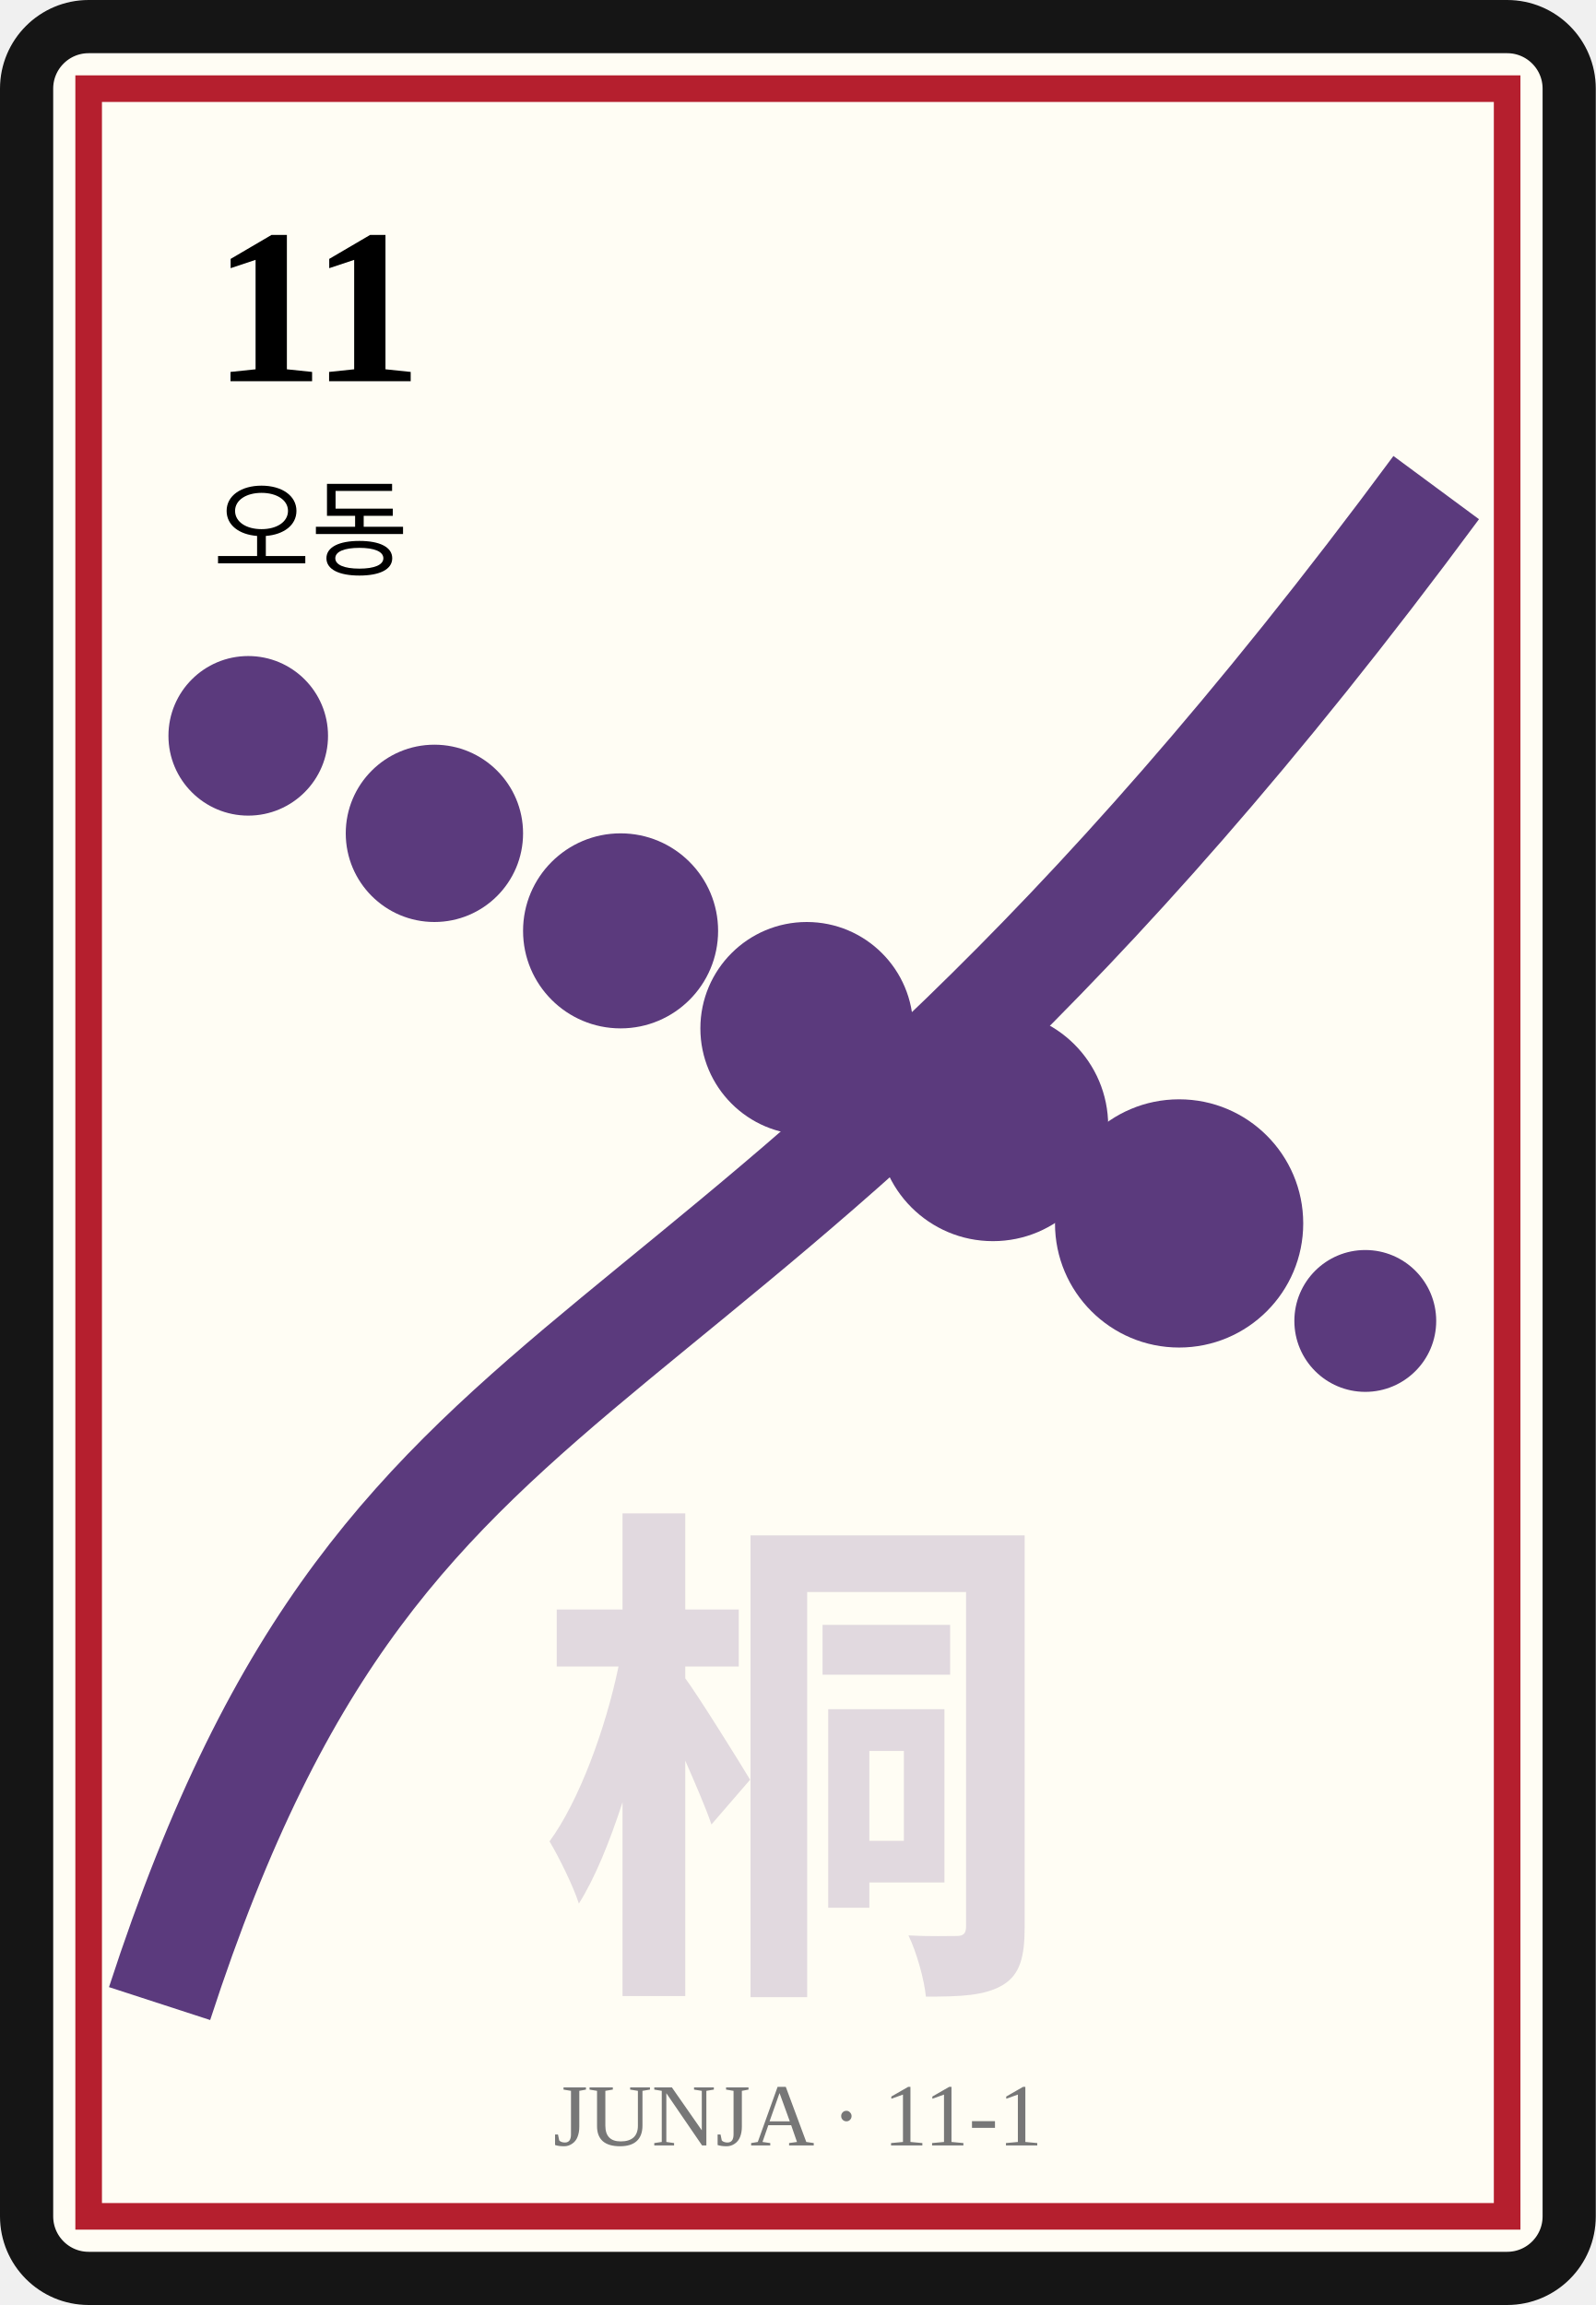
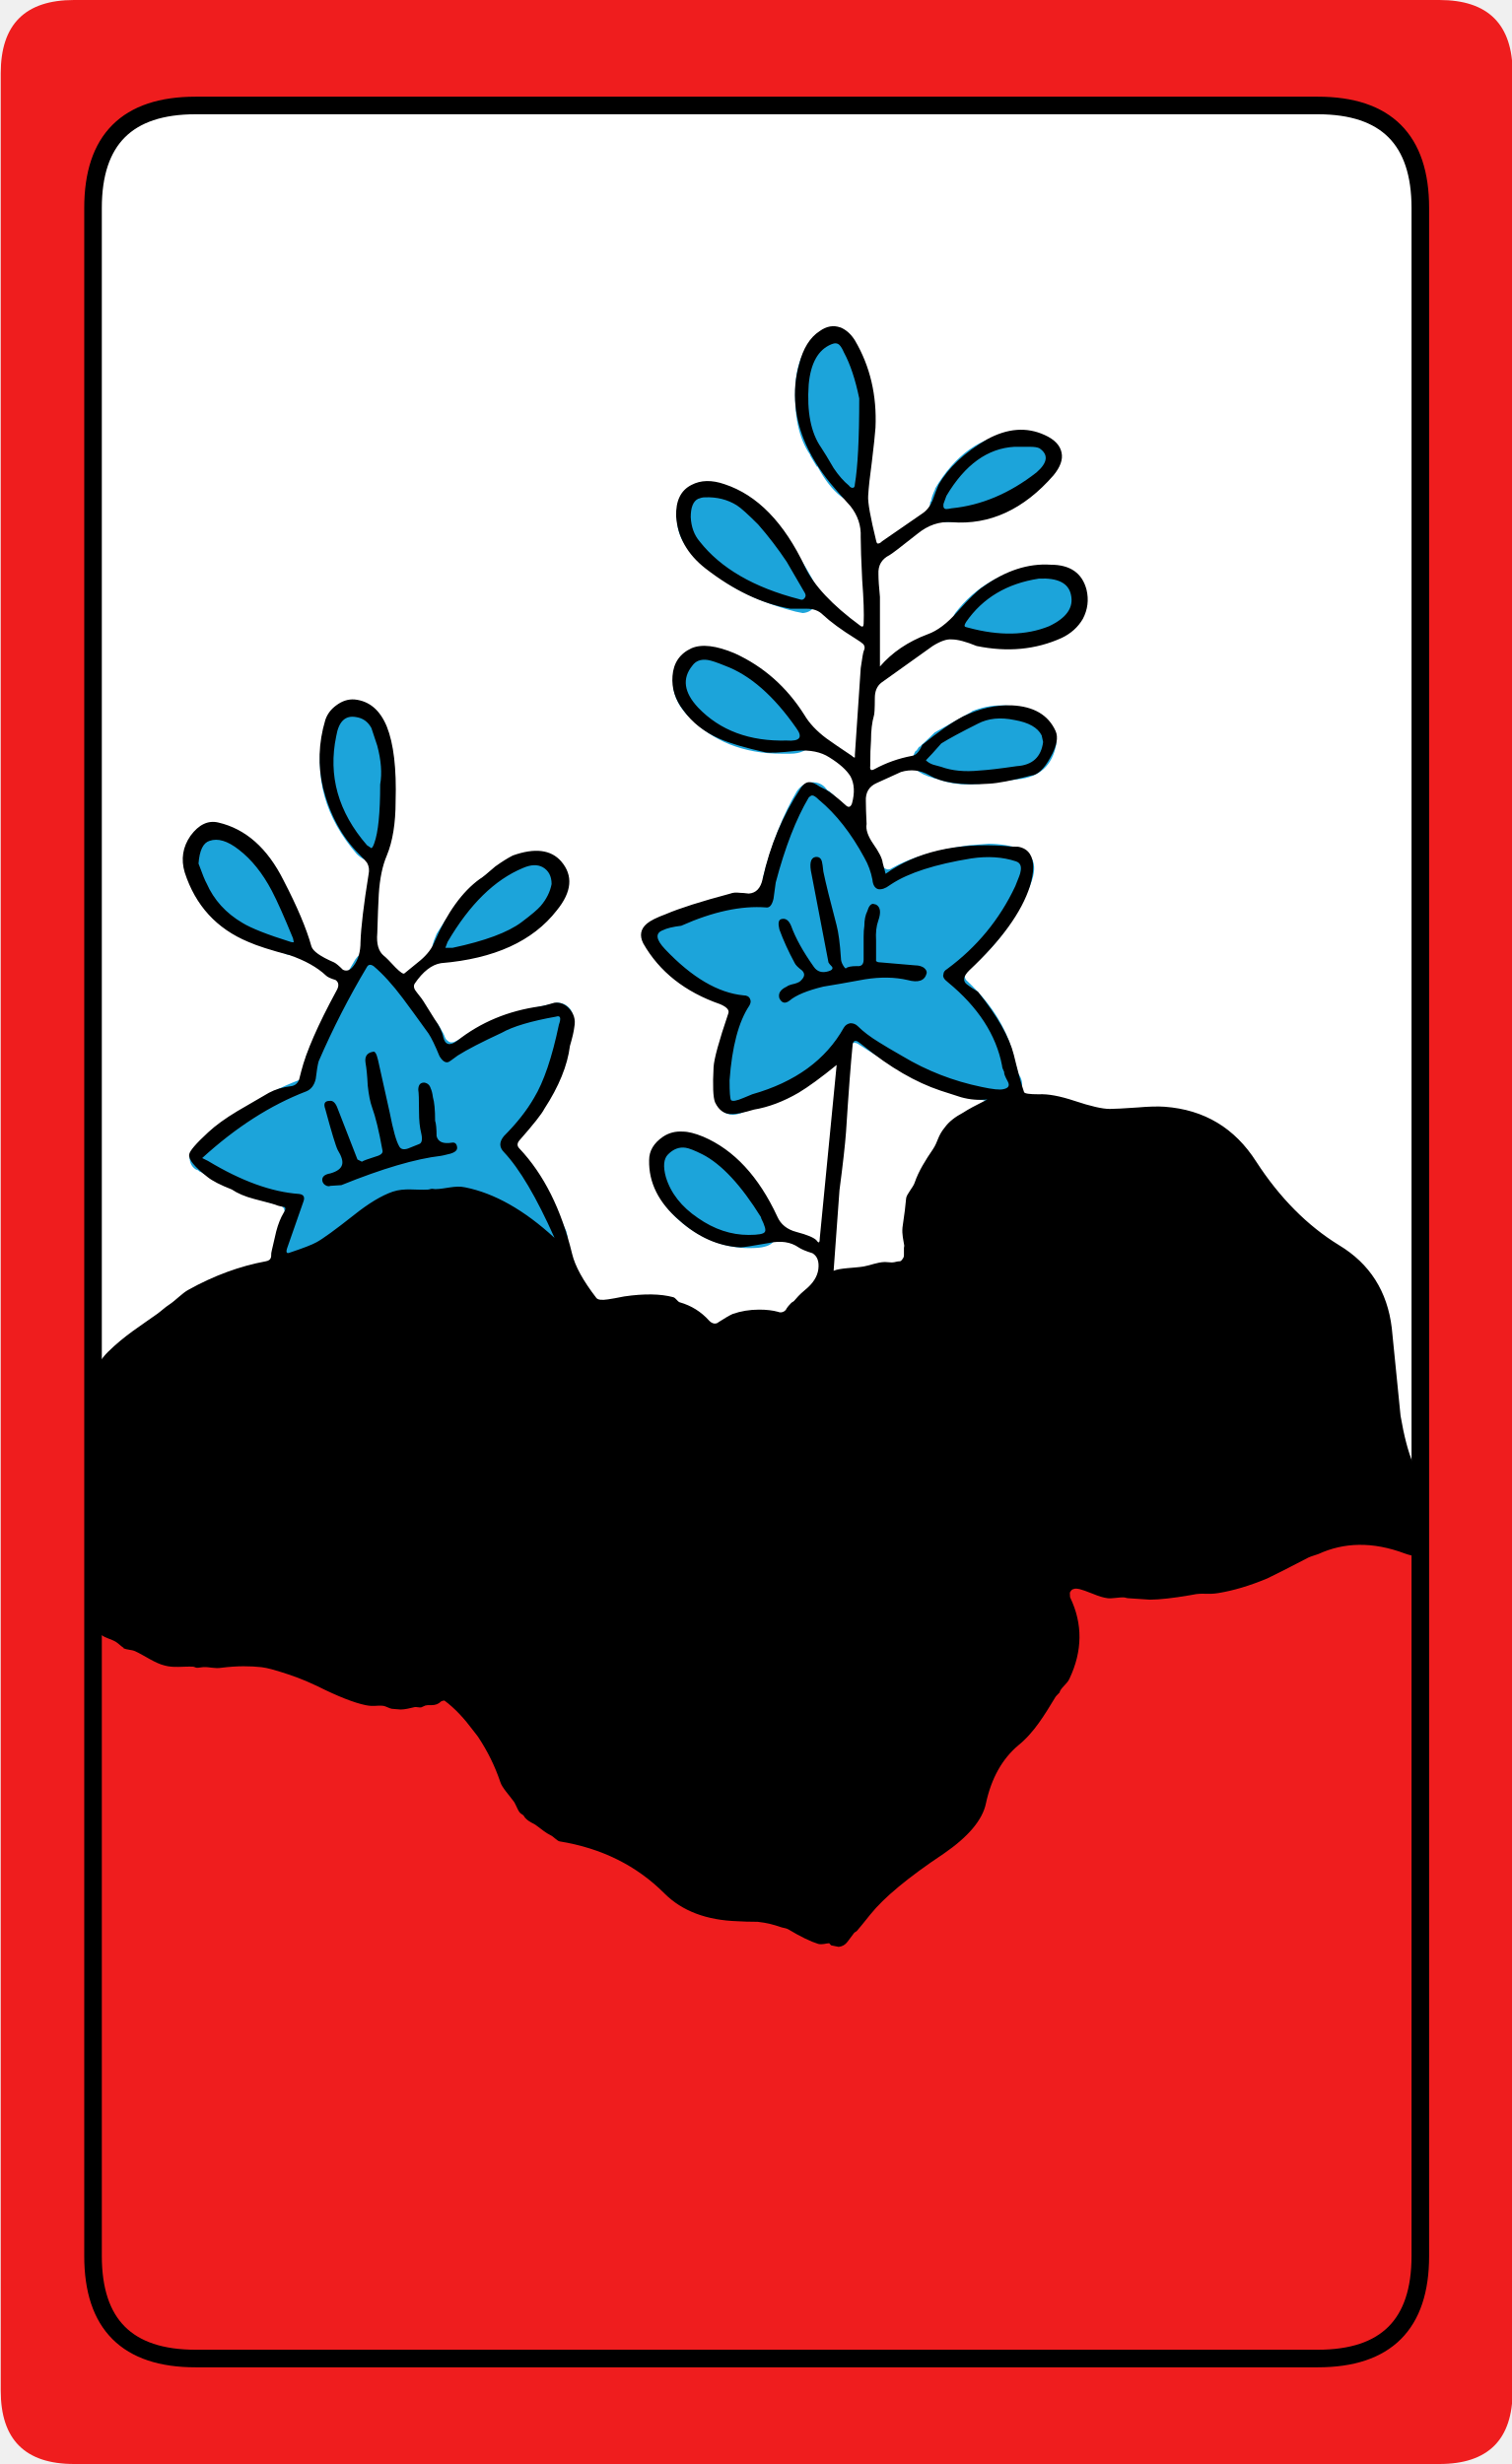
- <svg xmlns="http://www.w3.org/2000/svg" width="180" height="260">
-   <rect x="3" y="3" width="174" height="254" rx="7" fill="#fffdf4" stroke="#151515" stroke-width="6" />
-   <rect x="10" y="10" width="160" height="240" fill="none" stroke="#b51f2e" stroke-width="3" />
-   <path d="M18 226 C45 143 80 166 162 55" fill="none" stroke="#5b3a7d" stroke-width="12" />
-   <circle cx="28" cy="83" r="9" fill="#5b3a7d" />
-   <circle cx="49" cy="94" r="10" fill="#5b3a7d" />
-   <circle cx="70" cy="105" r="11" fill="#5b3a7d" />
-   <circle cx="91" cy="116" r="12" fill="#5b3a7d" />
-   <circle cx="112" cy="127" r="13" fill="#5b3a7d" />
-   <circle cx="133" cy="138" r="14" fill="#5b3a7d" />
-   <circle cx="154" cy="149" r="8" fill="#5b3a7d" />
-   <text x="24" y="43" font-size="25" font-weight="800">11</text>
-   <text x="24" y="64" font-size="12">오동</text>
-   <text x="90" y="220" text-anchor="middle" font-size="58" font-weight="800" fill="#5b3a7d" opacity=".18">桐</text>
-   <text x="90" y="242" text-anchor="middle" font-size="10" fill="#777">JUNJA · 11-1</text>
+ <svg xmlns="http://www.w3.org/2000/svg" width="103.2" height="168.2" preserveAspectRatio="none" version="1.1" viewBox="0 0 103.2 168.2">
+   <path d="m13.301 7.199c-4.667 0-7 2.333-7 7v139.8c0 4.667 2.333 7 7 7h76.6c4.667 0 7-2.333 7-7v-139.8c0-4.667-2.333-7-7-7z" fill="#fff" />
+   <path d="m44.551 80.6c0.424 1.29 1.257 2.373 2.5 3.25 1.296 0.893 2.647 1.343 4.05 1.35 0.51 3e-3 0.877-0.03 1.1-0.1 0.35-0.084 0.6-0.267 0.75-0.55 0.113-0.297 0.587-1.334-2.05-4.55-2.734-2.656-6.993-3.153-6.35 0.6zm-9.2-22.2c-2.059 0.868-3.909 2.651-5.55 5.35l-0.2 0.5c0 0.058-0.017 0.108-0.05 0.15-0.079 0.274-0.045 0.524 0.1 0.75 0.846 1.24 5.327-0.625 6.5-1.5 1.979-1.609 4.107-5.601-0.8-5.25zm-13.3-8.35c-0.63 3 0.137 5.75 2.3 8.25 0.333 0.322 0.666 0.489 1 0.5 3.034-1.281 1.123-15.963-3.3-8.75zm23.9-3.15c0.091 0.723 0.441 1.39 1.05 2 1.622 1.698 3.739 2.548 6.35 2.55h0.6c0.691 1.3e-4 1.175-0.233 1.45-0.7-2.531-5.863-8.897-8.261-9.45-3.85zm9.75-5.6c0.225-0.364 0.241-0.764 0.05-1.2-0.458-0.896-0.908-1.663-1.35-2.3-4.773-7.045-7.834-4.28-8.1-3.25-0.244 1.116-0.011 2.099 0.7 2.95h0.05c1.608 2.008 4.024 3.424 7.25 4.25l0.5 0.1c0.399-0.032 0.699-0.232 0.9-0.6v0.05m14.8 17.45c-0.159-0.353-0.443-0.619-0.85-0.8-0.644-0.226-1.361-0.342-2.15-0.35l-1.35 0.1c-2.24 0.318-3.99 0.835-5.25 1.55-0.086 0.068-0.186 0.102-0.3 0.1-0.075-7e-3 -0.158-0.041-0.25-0.1-0.063-0.05-0.113-0.116-0.15-0.2l-0.4-0.95v0.05c-0.903-1.663-1.97-3.046-3.2-4.15h-0.05c-0.053-0.037-0.103-0.087-0.15-0.15-0.234-0.304-0.55-0.454-0.95-0.45-0.423 0.01-0.773 0.21-1.05 0.6-0.928 1.545-1.712 3.545-2.35 6l0.05-0.05c-0.105 0.425-0.024 1.248-0.024 1.248-4.02 0.532-8.026 2.252-8.026 2.252-0.523 1.708 3.312 4.707 6.126 5.252 0.01 0.097-1.165 1.282-1.226 6.298 0.092 0.72 0.459 1.086 1.1 1.1 0.269-9e-3 0.586-0.109 0.95-0.3 0 0 5.132-2.059 6.9-4.4 0.072-0.101 0.172-0.168 0.3-0.2 0.135-0.025 0.252-9e-3 0.35 0.05 0.311 0.218 0.928 0.602 1.85 1.15l0.7 0.45c1.754 1.082 3.671 1.815 5.75 2.2l0.25 0.05c0.415 0.128 0.782 0.194 1.1 0.2h0.05l0.45-0.05c0.467-0.122 0.766-0.356 0.9-0.7 0.025-1.3e-4 0.042-0.017 0.05-0.05 0.187-0.378 0.153-0.761-0.1-1.15-0.063-0.067-0.096-0.15-0.1-0.25-0.01-0.108-0.076-0.325-0.2-0.65 0.01-0.017 0.01-0.034 0-0.05-0.387-1.966-1.47-3.782-3.25-5.45-0.065-0.053-0.115-0.137-0.15-0.25-0.011-0.076-0.011-0.159 0-0.25 0.052-0.099 0.119-0.182 0.2-0.25 1.755-1.402 3.105-3.169 4.05-5.3l0.05-0.15c0.024-0.016 0.041-0.033 0.05-0.05 0.384-0.822 0.484-1.472 0.3-1.95m-0.05-10.2c-0.638-0.271-1.321-0.404-2.05-0.4-0.712-2e-3 -1.395 0.131-2.05 0.4-0.016 0.026-0.033 0.042-0.05 0.05l-2.5 1.4c-0.115 0.12-0.465 0.453-1.05 1v-0.05l-0.2 0.3h-0.05c-0.145 0.233-0.212 0.467-0.2 0.7v0.05c-0.01 0.233 0.077 0.416 0.25 0.55 0.28 0.24 0.663 0.423 1.15 0.55h-0.05l0.2 0.05h0.05c0.694 0.265 1.411 0.399 2.15 0.4 0.482-3e-3 1.165-0.069 2.05-0.2h0.05c0.3-0.033 0.734-0.083 1.3-0.15 1.497-0.136 2.381-0.936 2.65-2.4-0.038-1.101-0.696-1.712-1.65-2.25m1.45-5c2.527-1.075 2.74-5.228-1.15-4.9-2.332 0.343-4.182 1.41-5.55 3.2-0.233 0.406-0.317 0.806-0.25 1.2 2.112 0.675 4.13 1.583 6.95 0.5zm-51.3 30c-0.056 0.108-0.139 0.175-0.25 0.2-2.333 0.899-4.717 2.432-7.15 4.6h0.05c-0.251 0.246-0.351 0.512-0.3 0.8 0.04 0.317 0.19 0.55 0.45 0.7 0.033 8e-3 0.049 8e-3 0.05 0l0.15 0.1 0.05 0.05h0.05c2.011 1.179 3.794 1.929 5.35 2.25 0.096 0.026 0.179 0.076 0.25 0.15 0.065 0.062 0.098 0.129 0.1 0.2 0.043 0.109 0.043 0.209 0 0.3-0.4 1.13-0.862 1.985-0.55 3.1l19.5-0.75c0.395-0.3 0.495-0.683 0.3-1.15l0.05 0.05c-1.208-2.673-2.308-4.573-3.3-5.7-0.99-0.818 2.606-3.005 3.6-8.45 0.186-0.41 0.153-0.794-0.1-1.15-0.229-0.263-0.512-0.396-0.85-0.4l-1.6 0.35-2.7 0.95-2.7 1.35c-0.079 0.046-0.179 0.063-0.3 0.05-0.079-0.014-0.162-0.064-0.25-0.15-0.059-0.051-0.109-0.135-0.15-0.25-0.021-0.094-0.154-0.344-0.4-0.75l-1.05-1.35-3.65-3.75c-0.392 0.014-0.725 0.214-1 0.6-1.264 2.102-2.381 4.302-3.35 6.6l-0.3 1.45m-7.35-12.85c1.045 2.376 3.021 3.448 6.25 4.4 0.026 0.023 0.043 0.04 0.05 0.05l0.55 0.1c1.517-0.24-0.246-3.201-1.15-5.45-3.138-4.796-7.427-3.825-5.7 0.9zm55.9-31.1c-2.187 0.178-3.97 1.445-5.35 3.8l0.05-0.05c-0.168 0.348-0.268 0.632-0.3 0.85-0.01 0.024-0.024 0.041-0.05 0.05-0.076 0.407-0.01 0.741 0.2 1 0.225 0.258 0.508 0.392 0.85 0.4h0.05l0.5-0.05c5.792-0.628 10.762-6 4.05-6zm-12.75-6.95c-1.281 0.576-1.981 1.76-2.1 3.55-0.128 2.085 0.205 3.702 1 4.85v0.05l0.45 0.75h0.05c0.488 0.897 1.004 1.563 1.55 2 0.281 0.231 0.564 0.348 0.85 0.35 1.979 0.386 2.056-12.926-1.8-11.55z" fill="#1ca4da" />
+   <path d="m2.539 108.3s-0.308 57.35-0.301 57.35h97.352l-0.701-61.75z" fill="#ef1d1e" />
+   <path d="m57.352 22.35c-0.467-0.167-0.934-0.083-1.4 0.25-0.667 0.433-1.134 1.183-1.4 2.25-0.267 0.933-0.35 1.883-0.25 2.85 0.167 1.767 0.95 3.517 2.35 5.25 0.3 0.367 0.767 0.902 1.4 1.602 0.5 0.633 0.733 1.333 0.699 2.1 0 0.633 0.035 1.616 0.102 2.949 0.1 1.3 0.129 2.284 0.1 2.951 0 0.233-0.083 0.282-0.25 0.148-1.9-1.4-3.15-2.733-3.75-4-1.433-3.033-3.267-4.915-5.5-5.648-0.867-0.3-1.617-0.284-2.25 0.049-0.733 0.367-1.084 1.084-1.051 2.15 0.1 1.4 0.767 2.584 2 3.551 1.933 1.5 3.868 2.417 5.801 2.75h1.1c0.467 0 0.833 0.132 1.1 0.398 0.533 0.5 1.283 1.05 2.25 1.65 0.267 0.167 0.433 0.283 0.5 0.35 0.133 0.133 0.149 0.3 0.051 0.5-0.033 0.067-0.101 0.45-0.201 1.15l-0.398 5.9v0.199c-0.033 0.033-0.101 3e-4 -0.201-0.1-0.8-0.533-1.383-0.933-1.75-1.199-0.667-0.5-1.167-1.033-1.5-1.6-1.2-1.9-2.783-3.301-4.75-4.201-1.267-0.533-2.249-0.65-2.949-0.35-0.8 0.367-1.234 1-1.301 1.9-0.067 0.833 0.183 1.616 0.75 2.35 0.6 0.833 1.433 1.483 2.5 1.949 0.7 0.3 1.718 0.6 3.051 0.9 0.3 0.067 1.032 0.034 2.199-0.1 0.9-0.067 1.635 0.083 2.201 0.449 0.7 0.433 1.183 0.867 1.449 1.301 0.267 0.5 0.301 1.116 0.102 1.85-0.1 0.267-0.249 0.3-0.449 0.1-0.667-0.6-1.151-0.966-1.451-1.1l-0.299-0.15c-0.3-0.2-0.517-0.299-0.65-0.299-0.233-0.033-0.45 0.1-0.65 0.4-1.233 1.867-2.1 3.933-2.6 6.199-0.133 0.633-0.449 0.967-0.949 1-0.267-0.033-0.468-0.051-0.602-0.051-0.267-0.033-0.482-0.016-0.648 0.051-2 0.533-3.467 1-4.4 1.4-0.633 0.233-1.067 0.45-1.301 0.65-0.433 0.367-0.517 0.816-0.25 1.35 1.1 1.933 2.85 3.317 5.25 4.15 0.467 0.2 0.651 0.415 0.551 0.648-0.633 1.867-0.967 3.084-1 3.65-0.067 1.267-0.034 2.067 0.1 2.4 0.267 0.567 0.666 0.834 1.199 0.801 0.3 0 0.784-0.101 1.451-0.301 1-0.167 2.016-0.55 3.049-1.15 0.667-0.4 1.535-1.034 2.602-1.9l-1.15 11.801c0 0.333-0.068 0.399-0.201 0.199-0.167-0.2-0.632-0.4-1.399-0.6-0.633-0.167-1.067-0.515-1.301-1.049-1.267-2.733-2.951-4.551-5.051-5.451-0.567-0.233-1.032-0.35-1.399-0.35-0.5-0.033-0.952 0.083-1.351 0.35-0.633 0.433-0.949 0.966-0.949 1.6-0.033 1.533 0.651 2.902 2.051 4.102 1.3 1.167 2.699 1.783 4.199 1.85 0.167 0 0.816-0.101 1.949-0.301 0.8-0.167 1.467-0.066 2 0.301 0.2 0.133 0.518 0.267 0.951 0.4 0.333 0.2 0.467 0.566 0.4 1.1-0.067 0.5-0.367 0.967-0.9 1.4-0.414 0.345-0.568 0.542-0.76 0.76-0.058 0.059-0.137 0.078-0.193 0.139-0.148 0.152-0.247 0.27-0.299 0.352-0.054 0.123-0.137 0.207-0.25 0.25-0.115 0.052-0.231 0.052-0.35 0-0.359-0.1-0.793-0.15-1.301-0.15-0.637 2e-3 -1.238 0.101-1.801 0.299-0.224 0.103-0.54 0.287-0.949 0.551-0.081 0.076-0.182 0.109-0.301 0.1-0.128-0.019-0.244-0.085-0.35-0.199-0.546-0.608-1.213-1.025-2-1.25 0-6.4e-4 -0.01 6.4e-4 -0.01 0-0.171-0.076-0.257-0.294-0.439-0.35-0.867-0.233-1.983-0.251-3.35-0.051-0.5 0.1-0.868 0.166-1.102 0.199-0.433 0.067-0.699 0.034-0.799-0.1-0.9-1.167-1.45-2.167-1.65-3-0.733-3.033-1.933-5.433-3.6-7.199-0.167-0.167-0.167-0.351 0-0.551 0.967-1.1 1.532-1.817 1.699-2.15 1-1.533 1.583-2.966 1.75-4.299 0.167-0.567 0.268-1.001 0.301-1.301 0.1-0.5-0.034-0.932-0.4-1.299-0.267-0.267-0.583-0.385-0.949-0.352-0.433 0.133-0.767 0.217-1 0.25-2.167 0.3-4.05 1.085-5.65 2.352-0.5 0.367-0.818 0.283-0.951-0.25-0.067-0.367-0.266-0.783-0.6-1.25-0.4-0.633-0.65-1.034-0.75-1.201-0.033-0.067-0.182-0.266-0.449-0.6-0.2-0.233-0.25-0.433-0.15-0.6 0.567-0.833 1.167-1.3 1.801-1.4 3.633-0.3 6.265-1.5 7.898-3.6 1.033-1.267 1.134-2.383 0.301-3.35-0.7-0.8-1.801-0.934-3.301-0.4-0.333 0.167-0.733 0.417-1.199 0.75-0.567 0.5-0.917 0.783-1.051 0.85-1.2 0.867-2.233 2.301-3.1 4.301-0.167 0.433-0.482 0.85-0.949 1.25-0.7 0.567-1.066 0.865-1.1 0.898-0.067 0.067-0.268-0.065-0.602-0.398-0.4-0.433-0.665-0.701-0.799-0.801-0.367-0.3-0.518-0.817-0.451-1.551 0.033-1.167 0.068-2.048 0.102-2.648 0.067-1.067 0.249-1.95 0.549-2.65 0.4-0.967 0.6-2.201 0.6-3.701 0.067-2.233-0.133-3.933-0.6-5.1-0.467-1.133-1.199-1.75-2.199-1.85-0.433-0.033-0.85 0.1-1.25 0.4-0.367 0.267-0.617 0.6-0.75 1-0.467 1.567-0.517 3.117-0.15 4.65 0.467 1.833 1.283 3.333 2.449 4.5 0.3 0.3 0.484 0.5 0.551 0.6 0.133 0.233 0.168 0.499 0.102 0.799-0.333 2.067-0.516 3.602-0.549 4.602 0 0.667-0.151 1.2-0.451 1.6-0.233 0.333-0.483 0.432-0.75 0.299-0.267-0.267-0.466-0.433-0.6-0.5-0.933-0.4-1.451-0.766-1.551-1.1-0.333-1.2-0.965-2.7-1.899-4.5-1.1-2.2-2.584-3.516-4.451-3.949-0.7-0.167-1.334 0.134-1.9 0.9-0.533 0.767-0.665 1.6-0.399 2.5 0.733 2.267 2.183 3.85 4.35 4.75 0.6 0.267 1.532 0.565 2.799 0.898 1.067 0.367 1.9 0.834 2.5 1.4 0.1 0.1 0.317 0.201 0.65 0.301 0.233 0.167 0.248 0.417 0.051 0.75-1.267 2.333-2.053 4.149-2.387 5.449l-0.154 0.6c-0.1 0.267-0.292 0.418-0.559 0.451-0.567 0.067-1.067 0.216-1.5 0.449-0.967 0.567-1.684 0.983-2.15 1.25-0.833 0.5-1.5 0.985-2 1.451-0.833 0.767-1.258 1.267-1.291 1.5-0.067 0.333 0.35 0.849 1.25 1.549 0.333 0.267 0.888 0.55 1.654 0.85 0.4 0.267 0.904 0.484 1.537 0.65 0.933 0.233 1.466 0.385 1.6 0.451 0.1 0.033 0.259 0.066 0.459 0.1 0.1 0.067 0.074 0.2-0.059 0.4-0.2 0.333-0.367 0.75-0.5 1.25-0.067 0.3-0.167 0.732-0.301 1.299-0.033 0.1-0.051 0.251-0.051 0.451-0.033 0.167-0.15 0.266-0.35 0.299-1.8 0.333-3.566 0.985-5.299 1.951-0.412 0.222-0.883 0.733-1.307 1.01-0.284 0.183-0.539 0.432-0.816 0.631-1.112 0.802-2.19 1.443-3.377 2.609-0.405 0.405-0.846 1.076-1.273 1.648h-0.031c-0.225 0.275-0.585 0.791-0.857 1.15-0.014 0.021-0.015 0.029-0.029 0.051 0 5e-3 0 6e-3 -0.017 0.012-2.091 4.207-5.383 10.504-1.894 13.338 1.767 1.6 2.984 2.633 3.65 3.1 0.343 0.249 0.676 0.281 1.018 0.49 0.141 0.085 0.396 0.338 0.529 0.41h-0.051c0.278 0.146 0.548 0.098 0.826 0.221 0.675 0.315 1.359 0.823 2.027 0.979 0.596 0.166 1.274 0.048 1.912 0.074 0.093 3e-3 0.19 0.076 0.283 0.076 0.165 9.6e-4 0.279-0.04 0.434-0.047 0.417-0.017 0.787 0.121 1.221 0.047 1.141-0.143 1.99-0.119 2.74-0.041 0.454 0.058 0.885 0.191 1.316 0.324 0.704 0.225 1.402 0.446 2.494 0.967 1.4 0.7 2.499 1.134 3.299 1.301 0.569 0.118 0.76-4e-3 1.225 0.049 0.181 0.035 0.394 0.173 0.572 0.201l0.602 0.049c0.269-4e-3 0.604-0.076 0.957-0.166 0.103-0.022 0.355 0.049 0.445 0.018 0.031-0.01 0.211-0.095 0.281-0.125l0.164-0.025c0.042-2e-3 0.079-2e-3 0.103 0h0.15c0.269 3.9e-4 0.486-0.083 0.65-0.25 0.073-0.046 0.153-0.052 0.232-0.066 0.744 0.549 1.372 1.253 1.949 2.025 0.122 0.169 0.285 0.349 0.389 0.514 0.583 0.888 1.092 1.879 1.48 3.027 0.111 0.37 0.606 0.897 0.943 1.359 0.116 0.188 0.241 0.528 0.355 0.689l0.049 0.051c0.067 0.077 0.17 0.112 0.24 0.186 0.059 0.063 0.051 0.099 0.113 0.164 0.33 0.342 0.515 0.314 0.803 0.547 0.309 0.219 0.587 0.473 0.941 0.641 0.179 0.079 0.451 0.395 0.606 0.412 2.867 0.467 5.25 1.651 7.15 3.551 1.2 1.2 2.867 1.834 5 1.9 0.313 0.026 0.833 0.034 1.371 0.039 0.651 0.072 1.119 0.204 1.541 0.352 0.167 0.064 0.39 0.074 0.537 0.158 0.833 0.5 1.517 0.833 2.051 1 0.306 0.064 0.497-0.036 0.748-0.049 0.05 0.047 0.096 0.123 0.148 0.15l0.5 0.1c0.25-0.027 0.451-0.143 0.602-0.35l0.455-0.607c0.065-0.063 0.13-0.071 0.195-0.143 0.2-0.233 0.5-0.602 0.9-1.102 0.933-1.167 2.6-2.548 5-4.148 1.7-1.167 2.667-2.318 2.9-3.451 0.367-1.7 1.099-3.016 2.199-3.949 1.093-0.875 1.812-2.105 2.551-3.316 0.057-0.087 0.195-0.197 0.248-0.283v0.049c0.037-0.06 0.032-0.118 0.066-0.178 0.172-0.311 0.482-0.491 0.633-0.822 0.9-1.9 0.917-3.749 0.053-5.549-0.017-0.017-0.015-0.22-0.023-0.334 0.041-0.082 0.092-0.159 0.174-0.217 0.102-0.045 0.201-0.062 0.299-0.051l0.176 0.025c0.177 0.042 0.462 0.141 0.926 0.326 0.4 0.167 0.733 0.266 1 0.299 0.253 0.045 0.835-0.079 1.123-0.053 0.115 8e-3 0.155 0.047 0.275 0.053l1.5 0.1c0.664-6e-3 1.565-0.105 2.701-0.299l0.443-0.08c0.6-0.073 0.842 0.036 1.508-0.07 1.033-0.167 2.15-0.5 3.35-1 0.522-0.246 1.525-0.758 2.811-1.428 0.253-0.112 0.445-0.15 0.678-0.238 1.737-0.796 3.689-0.867 5.912-0.033 1.2 0.433 2.167 0.183 2.9-0.75 0.3-0.333 0.449-0.702 0.449-1.102 0-0.533-0.283-1.033-0.85-1.5-0.833-0.733-1.484-1.665-1.951-2.799-0.333-0.8-0.616-1.883-0.85-3.25l-0.6-6c-0.3-2.5-1.5-4.384-3.6-5.65-2.167-1.333-4.05-3.233-5.65-5.699-1.467-2.3-3.55-3.55-6.25-3.75-0.467-0.033-1.083-0.018-1.85 0.049-0.967 0.067-1.6 0.1-1.9 0.1-0.5 0-1.3-0.182-2.4-0.549-1-0.333-1.816-0.484-2.449-0.451-0.633 0-0.967-0.048-1-0.148-0.167-0.467-0.401-1.317-0.701-2.551-0.3-1.2-1.116-2.634-2.449-4.301-0.333-0.2-0.583-0.367-0.75-0.5-0.3-0.233-0.25-0.549 0.15-0.949 2.2-2.067 3.584-3.983 4.15-5.75 0.3-1 0.3-1.733 0-2.199-0.167-0.267-0.434-0.433-0.801-0.5-0.4 0-0.7-0.018-0.9-0.051-3.333-0.233-6.05 0.4-8.15 1.9l-0.199-0.75c-0.033-0.3-0.25-0.734-0.65-1.301-0.367-0.533-0.516-0.983-0.449-1.35-0.033-0.667-0.051-1.184-0.051-1.551-0.033-0.6 0.217-1.017 0.75-1.25l1.648-0.75c0.667-0.2 1.3-0.132 1.9 0.201 0.867 0.533 2.233 0.733 4.1 0.6 0.633-0.033 1.585-0.217 2.852-0.551 0.467-0.033 0.916-0.45 1.35-1.25 0.433-0.767 0.55-1.365 0.35-1.799-0.5-1.1-1.5-1.683-3-1.75-1.1-0.033-2.201 0.217-3.301 0.75-0.767 0.4-1.699 1.049-2.799 1.949-0.2 0.467-0.434 0.717-0.701 0.75-0.9 0.167-1.749 0.467-2.549 0.9-0.233 0.133-0.334 0.068-0.301-0.199 0-0.767 0.019-1.35 0.053-1.75 0-0.667 0.066-1.234 0.199-1.701 0.033-0.067 0.062-0.466 0.062-1.199 0-0.467 0.149-0.817 0.449-1.051l3.5-2.5c0.533-0.333 0.968-0.483 1.301-0.449 0.4 0 0.966 0.149 1.699 0.449 2.1 0.433 4.034 0.251 5.801-0.549 0.633-0.3 1.116-0.734 1.449-1.301 0.333-0.633 0.417-1.3 0.25-2-0.3-1.133-1.116-1.699-2.449-1.699-1.533-0.1-3.068 0.4-4.602 1.5-0.367 0.233-0.95 0.799-1.75 1.699-0.7 0.8-1.382 1.317-2.049 1.551-1.333 0.5-2.417 1.233-3.25 2.199v-4.75c-0.067-0.667-0.102-1.184-0.102-1.551-0.033-0.6 0.217-1.032 0.75-1.299 0.133-0.067 0.767-0.551 1.9-1.451 0.733-0.6 1.516-0.866 2.35-0.799 2.6 0.2 4.916-0.868 6.949-3.201 0.467-0.567 0.651-1.082 0.551-1.549-0.1-0.5-0.484-0.901-1.15-1.201-1.233-0.567-2.549-0.466-3.949 0.301-1.533 0.9-2.634 1.933-3.301 3.1-0.1 0.233-0.234 0.584-0.4 1.051-0.167 0.4-0.399 0.7-0.699 0.9l-2.75 1.898c-0.1 0.1-0.183 0.15-0.25 0.15-0.067 0.033-0.117-0.017-0.15-0.15-0.4-1.633-0.586-2.666-0.553-3.1 0.033-0.567 0.117-1.332 0.25-2.299 0.133-1.1 0.217-1.885 0.25-2.352 0.1-2.2-0.363-4.183-1.397-5.949-0.267-0.433-0.6-0.734-1-0.9zm-0.602 1.15c0.233-0.1 0.417-0.083 0.551 0.051 0.1 0.1 0.201 0.267 0.301 0.5 0.433 0.8 0.782 1.848 1.049 3.148 0 2.733-0.099 4.685-0.299 5.852 0 0.167-0.05 0.25-0.15 0.25-0.1 0-0.183-0.05-0.25-0.15-0.367-0.3-0.718-0.701-1.051-1.201-0.367-0.633-0.65-1.098-0.85-1.398-0.7-1-0.983-2.434-0.85-4.301 0.133-1.467 0.649-2.383 1.549-2.75zm12.5 7h1.051c0.3 0 0.517 0.033 0.65 0.1 0.633 0.433 0.566 0.984-0.201 1.65-1.833 1.433-3.765 2.249-5.799 2.449-0.167 0.033-0.283 0.051-0.35 0.051-0.167 0-0.234-0.116-0.201-0.35l0.201-0.551c1.267-2.133 2.815-3.25 4.648-3.35zm-21.148 3.449c0.833-0.033 1.566 0.151 2.199 0.551 0.267 0.167 0.749 0.601 1.449 1.301 0.7 0.8 1.351 1.649 1.951 2.549l1.25 2.15c0.067 0.133 0.049 0.25-0.051 0.35-0.067 0.1-0.183 0.117-0.35 0.051-3.1-0.8-5.367-2.118-6.801-3.951-0.367-0.433-0.566-0.982-0.6-1.648 0-0.667 0.167-1.083 0.5-1.25 0.167-0.067 0.318-0.102 0.451-0.102zm22.799 5.551c1.3-0.067 2.034 0.3 2.201 1.1 0.2 0.867-0.3 1.584-1.5 2.15-1.567 0.633-3.4 0.666-5.5 0.1-0.167-0.033-0.25-0.066-0.25-0.1-0.033-0.033-4e-4 -0.134 0.1-0.301 1.133-1.633 2.783-2.616 4.949-2.949zm-22.6 5.551c0.233 0.033 0.633 0.165 1.199 0.398 1.7 0.633 3.318 2.05 4.852 4.25 0.467 0.633 0.25 0.918-0.65 0.852-2.533 0.067-4.551-0.683-6.051-2.25-0.967-1.033-1.1-1.985-0.4-2.852 0.233-0.333 0.584-0.465 1.051-0.398zm-24 3.898c0.467 0.067 0.817 0.317 1.051 0.75l0.398 1.201c0.267 1 0.335 1.884 0.201 2.65 0 1.933-0.134 3.267-0.4 4-0.067 0.2-0.133 0.316-0.199 0.35l-0.301-0.201c-1.967-2.267-2.666-4.749-2.1-7.449 0.167-1 0.616-1.434 1.35-1.301zm44.949 0.201c0.967 0.167 1.585 0.515 1.852 1.049l0.1 0.451c-0.133 1.033-0.734 1.584-1.801 1.65-1.133 0.167-1.982 0.266-2.549 0.299-1 0.1-1.868 0.017-2.602-0.25l-0.549-0.15c-0.2-0.067-0.367-0.166-0.5-0.299 0.233-0.233 0.582-0.617 1.049-1.15 0.533-0.333 1.367-0.783 2.5-1.35 0.7-0.367 1.533-0.45 2.5-0.25zm-13.799 5.15c0.1 0 0.249 0.099 0.449 0.299 1.167 0.967 2.2 2.284 3.1 3.951 0.267 0.467 0.451 0.967 0.551 1.5 0.033 0.367 0.167 0.582 0.4 0.648 0.233 0.033 0.483-0.05 0.75-0.25l0.15-0.1c1.167-0.767 2.982-1.35 5.449-1.75 1.133-0.167 2.151-0.099 3.051 0.201 0.3 0.1 0.399 0.35 0.299 0.75 0 0.067-0.116 0.383-0.35 0.949-1.067 2.267-2.617 4.15-4.65 5.65-0.167 0.1-0.25 0.216-0.25 0.35-0.067 0.167 0.034 0.351 0.301 0.551 2.067 1.7 3.299 3.599 3.699 5.699 0 0.1 0.05 0.249 0.15 0.449-0.033 0.067 0.05 0.284 0.25 0.65 0.133 0.267 0.033 0.433-0.301 0.5-0.233 0.067-0.733 0.016-1.5-0.15-1.933-0.4-3.732-1.1-5.398-2.1-0.7-0.4-1.235-0.716-1.602-0.949-0.6-0.367-1.083-0.733-1.449-1.1-0.133-0.133-0.3-0.201-0.5-0.201-0.2 0.033-0.349 0.134-0.449 0.301-1.233 2.2-3.317 3.716-6.25 4.549l-0.602 0.25c-0.467 0.2-0.75 0.25-0.85 0.15-0.067-0.1-0.1-0.55-0.1-1.35 0.167-2.3 0.616-4 1.35-5.1 0.1-0.167 0.116-0.318 0.051-0.451-0.067-0.167-0.218-0.25-0.451-0.25-1.733-0.167-3.516-1.215-5.35-3.148-0.633-0.667-0.684-1.101-0.15-1.301 0.267-0.133 0.683-0.234 1.25-0.301 2.167-0.967 4.101-1.383 5.801-1.25 0.233 0.033 0.4-0.166 0.5-0.6 0.067-0.533 0.117-0.9 0.15-1.1 0.633-2.4 1.383-4.334 2.25-5.801 0.1-0.1 0.183-0.148 0.25-0.148zm-41.15 3.1c0.567-0.2 1.233-3.9e-4 2 0.6 0.867 0.667 1.617 1.601 2.25 2.801 0.367 0.7 0.849 1.783 1.449 3.25l0.051 0.25c0 0.033-0.066 0.033-0.199 0-1.6-0.5-2.701-0.934-3.301-1.301-1.133-0.667-1.949-1.566-2.449-2.699-0.1-0.167-0.284-0.618-0.551-1.352 0.067-0.9 0.317-1.415 0.75-1.549zm41.35 1.102c-0.332 0.068-0.416 0.465-0.25 1.197l1.15 6c0.033 0.067 0.117 0.167 0.25 0.301 0.067 0.133-0.017 0.234-0.25 0.301-0.433 0.133-0.767 0.033-1-0.301-0.733-1.033-1.251-1.967-1.551-2.801-0.167-0.4-0.399-0.549-0.699-0.449-0.167 0.067-0.196 0.299-0.1 0.699 0.267 0.733 0.616 1.501 1.049 2.301 0.067 0.133 0.233 0.3 0.5 0.5 0.2 0.2 0.186 0.417-0.049 0.65-0.067 0.1-0.218 0.183-0.451 0.25-0.3 0.067-0.482 0.133-0.549 0.199-0.433 0.2-0.6 0.467-0.5 0.801 0.167 0.333 0.399 0.384 0.699 0.15 0.433-0.367 1.201-0.684 2.301-0.951 0.633-0.1 1.583-0.267 2.85-0.5 1.067-0.167 2.034-0.149 2.9 0.051 0.733 0.2 1.165 0.049 1.299-0.451 0.033-0.133-0.033-0.265-0.199-0.398-0.167-0.1-0.351-0.15-0.551-0.15l-2.35-0.201c-0.267 0-0.383-0.066-0.35-0.199v-1.301c-0.033-0.533 0.017-0.983 0.15-1.35 0.2-0.567 0.15-0.933-0.15-1.1l-0.199-0.051c-0.167 0-0.3 0.167-0.4 0.5-0.133 0.267-0.201 0.6-0.201 1-0.033 0.2-0.049 0.45-0.049 0.75v1.551c0 0.333-0.151 0.483-0.451 0.449-0.4 0-0.65 0.05-0.75 0.15-0.033 0.033-0.099-0.033-0.199-0.199-0.1-0.167-0.15-0.333-0.15-0.5-0.067-1-0.166-1.75-0.299-2.25-0.433-1.633-0.734-2.85-0.9-3.65-0.033-0.333-0.068-0.566-0.102-0.699-0.067-0.232-0.218-0.331-0.449-0.299zm-18.6 0.697c0.4 0.233 0.6 0.617 0.6 1.15-0.1 0.533-0.35 1.033-0.75 1.5-0.2 0.233-0.632 0.6-1.299 1.1-0.933 0.7-2.501 1.283-4.701 1.75h-0.5l0.15-0.398c1.5-2.567 3.217-4.251 5.15-5.051 0.533-0.233 0.983-0.251 1.35-0.051zm-11.551 6.75c0.633 0.533 1.3 1.268 2 2.201 0.4 0.533 0.983 1.334 1.75 2.4 0.2 0.3 0.45 0.816 0.75 1.549 0.2 0.333 0.402 0.467 0.602 0.4 0.033 0 0.248-0.149 0.648-0.449 0.633-0.4 1.633-0.917 3-1.551 0.767-0.433 2.001-0.8 3.701-1.1 0.3-0.1 0.366 0.082 0.199 0.549-0.467 2.233-1.032 3.9-1.699 5-0.5 0.867-1.184 1.735-2.051 2.602-0.333 0.4-0.333 0.766 0 1.1 1.067 1.133 2.218 3.083 3.451 5.85-2.067-1.9-4.102-3.049-6.102-3.449-0.673-0.151-1.362 0.116-2.041 0.123-0.073-1e-3 -0.137-0.024-0.211-0.023-0.1 1.9e-4 -0.186 0.049-0.285 0.053-0.804 0.054-1.6-0.13-2.412 0.146-0.767 0.267-1.65 0.8-2.65 1.6-1.267 1-2.115 1.618-2.549 1.852-0.3 0.167-0.901 0.399-1.801 0.699-0.233 0.1-0.299-7.8e-4 -0.199-0.301l1.1-3.148c0.133-0.333 0.033-0.517-0.301-0.551-1.867-0.133-3.933-0.883-6.199-2.25l-0.4-0.199c2.3-2.1 4.666-3.617 7.1-4.551 0.333-0.133 0.55-0.416 0.65-0.85 0.067-0.567 0.133-0.968 0.199-1.201 0.967-2.233 2.067-4.383 3.301-6.449 0.1-0.167 0.249-0.184 0.449-0.051zm33.051 5.15c0.1 0.067 0.234 0.167 0.4 0.301 1.8 1.467 3.55 2.482 5.25 3.049l1.4 0.451c0.6 0.167 1.199 0.217 1.799 0.15-0.8 0.4-1.35 0.698-1.65 0.898-0.567 0.3-0.983 0.633-1.25 1-0.506 0.61-0.458 0.962-0.82 1.504-0.5 0.732-0.971 1.475-1.248 2.285-0.101 0.311-0.551 0.785-0.58 1.062-0.033 0.433-0.117 1.1-0.25 2-0.042 0.476 0.062 0.843 0.123 1.242-1e-3 0.054-0.029 0.101-0.023 0.156v0.5c-5e-4 0.09-0.034 0.173-0.1 0.25-0.025 0.064-0.088 0.107-0.15 0.15-0.26 0-0.33 0.075-0.572 0.082l-0.478-0.031c-0.53 0.013-0.959 0.221-1.451 0.307-0.658 0.107-1.614 0.098-2.049 0.293l0.4-5.5c0.233-1.767 0.383-3.1 0.449-4 0.167-2.633 0.318-4.616 0.451-5.949 0.033-0.233 0.15-0.301 0.35-0.201zm-33.1 0.701c-0.4 0.067-0.567 0.317-0.5 0.75 0.067 0.367 0.117 0.882 0.15 1.549 0.067 0.633 0.166 1.133 0.299 1.5 0.233 0.633 0.468 1.6 0.701 2.9 0.067 0.2-0.084 0.349-0.451 0.449-0.533 0.167-0.849 0.285-0.949 0.352l-0.301-0.15-1.4-3.6c-0.133-0.3-0.3-0.434-0.5-0.4-0.333 0-0.432 0.182-0.299 0.549 0.433 1.6 0.716 2.534 0.85 2.801 0.267 0.433 0.367 0.767 0.301 1-0.067 0.267-0.334 0.466-0.801 0.6-0.4 0.067-0.584 0.233-0.551 0.5 0.033 0.167 0.134 0.283 0.301 0.35 0.1 0.033 0.183 0.033 0.25 0l0.75-0.049c2.8-1.133 5.067-1.8 6.801-2 0.033 0 0.248-0.05 0.648-0.15 0.333-0.1 0.484-0.249 0.451-0.449-0.033-0.233-0.15-0.334-0.35-0.301-0.6 0.1-0.951-0.049-1.051-0.449 0-0.5-0.033-0.851-0.1-1.051 0-0.733-0.05-1.266-0.15-1.6-0.033-0.267-0.084-0.466-0.15-0.6-0.067-0.233-0.216-0.367-0.449-0.4-0.267 0-0.4 0.167-0.4 0.5 0.033 0.167 0.051 0.667 0.051 1.5 0 0.567 0.048 1.049 0.148 1.449 0.1 0.433 0.052 0.683-0.148 0.75l-0.75 0.301c-0.3 0.1-0.502 0.05-0.602-0.15-0.2-0.333-0.415-1.101-0.648-2.301l-0.801-3.6c-0.1-0.433-0.216-0.616-0.35-0.549zm21.35 6.549c0.233 0.033 0.617 0.184 1.15 0.451 1.3 0.667 2.633 2.099 4 4.299v0.051c0.267 0.533 0.35 0.849 0.25 0.949-0.067 0.133-0.433 0.201-1.1 0.201-1.2 0-2.351-0.384-3.451-1.15-1.133-0.767-1.866-1.701-2.199-2.801-0.2-0.733-0.15-1.249 0.15-1.549 0.367-0.367 0.766-0.518 1.199-0.451z" />
+   <g transform="translate(-1113.4 -563.5)">
+     <path transform="translate(160.15,84.1)" d="m958.3 479.4c-3.333 0-5 1.667-5 5v158.2c0 3.333 1.667 5 5 5h93.201c3.333 0 5-1.667 5-5v-158.2c0-3.333-1.667-5-5-5zm8.301 7.199h76.6c4.667 0 7 2.333 7 7v139.8c0 4.667-2.333 7-7 7h-76.6c-4.667 0-7-2.333-7-7v-139.8c0-4.667 2.333-7 7-7z" fill="#ef1d1e" />
+     <path transform="translate(160.15,84.1)" d="m966.6 486.6c-4.667 0-7 2.333-7 7v139.8c0 4.667 2.333 7 7 7h76.6c4.667 0 7-2.333 7-7v-139.8c0-4.667-2.333-7-7-7z" fill="none" stroke="#000" stroke-width="1.2" />
+   </g>
</svg>
